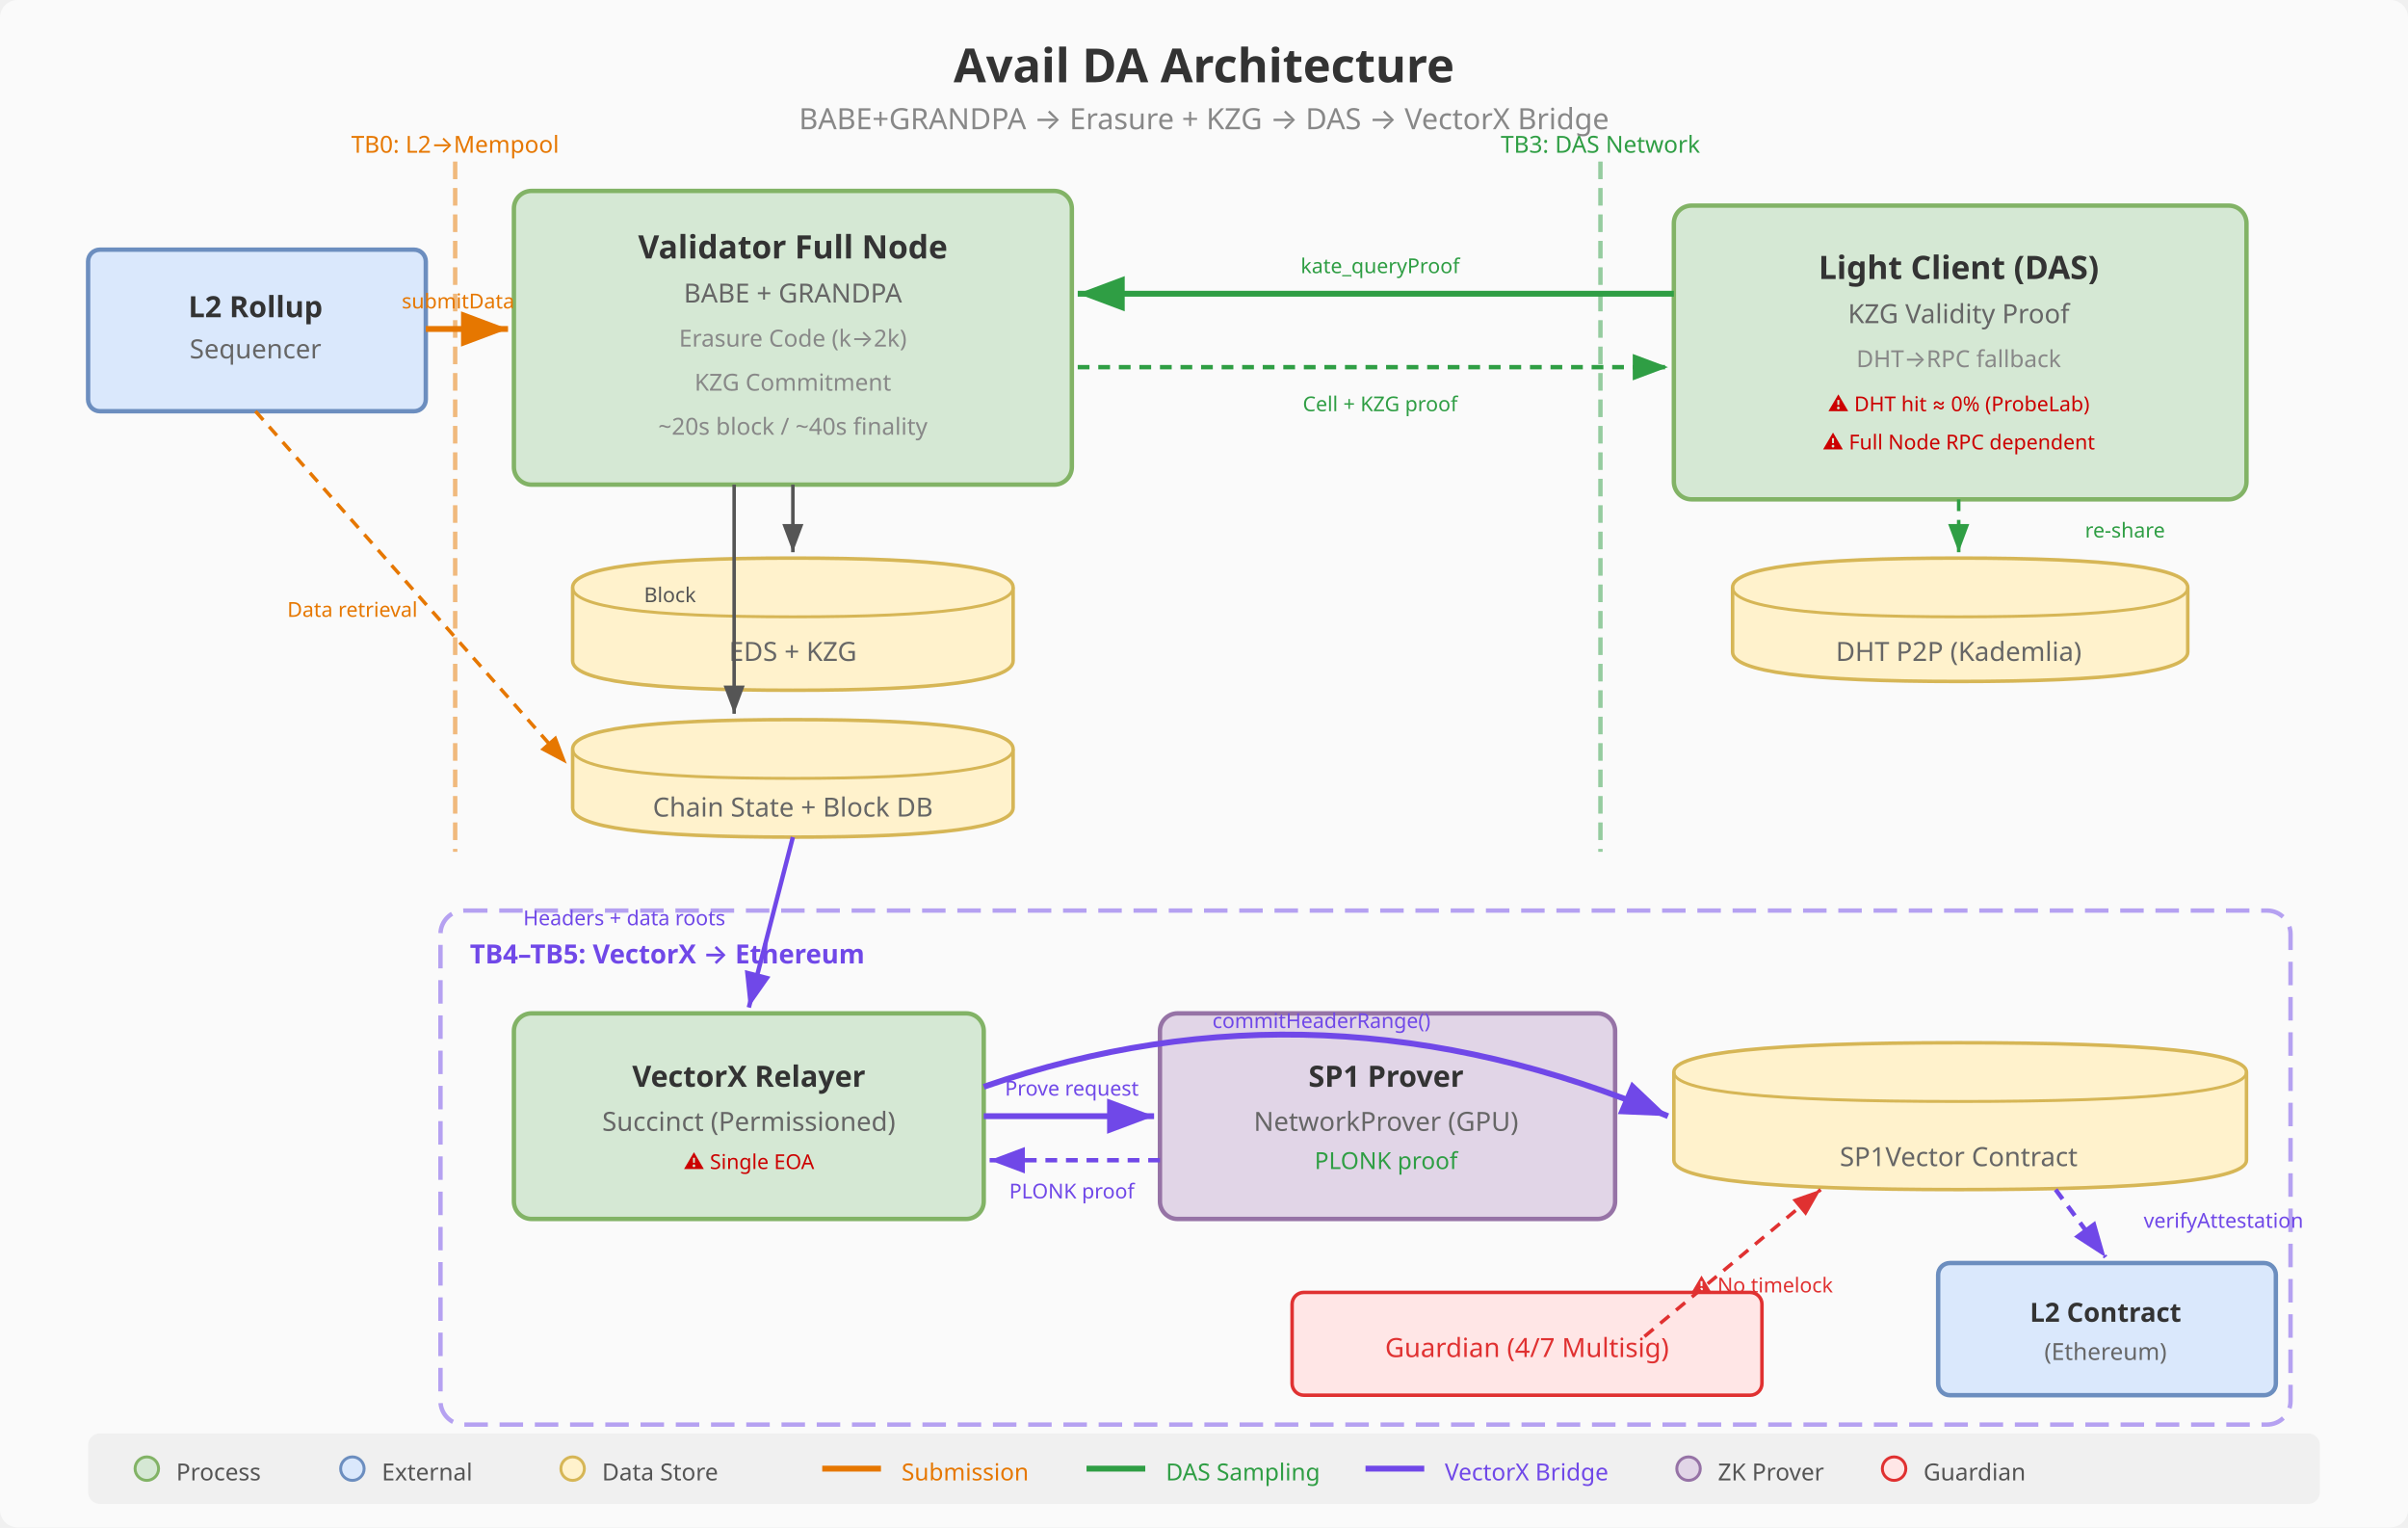
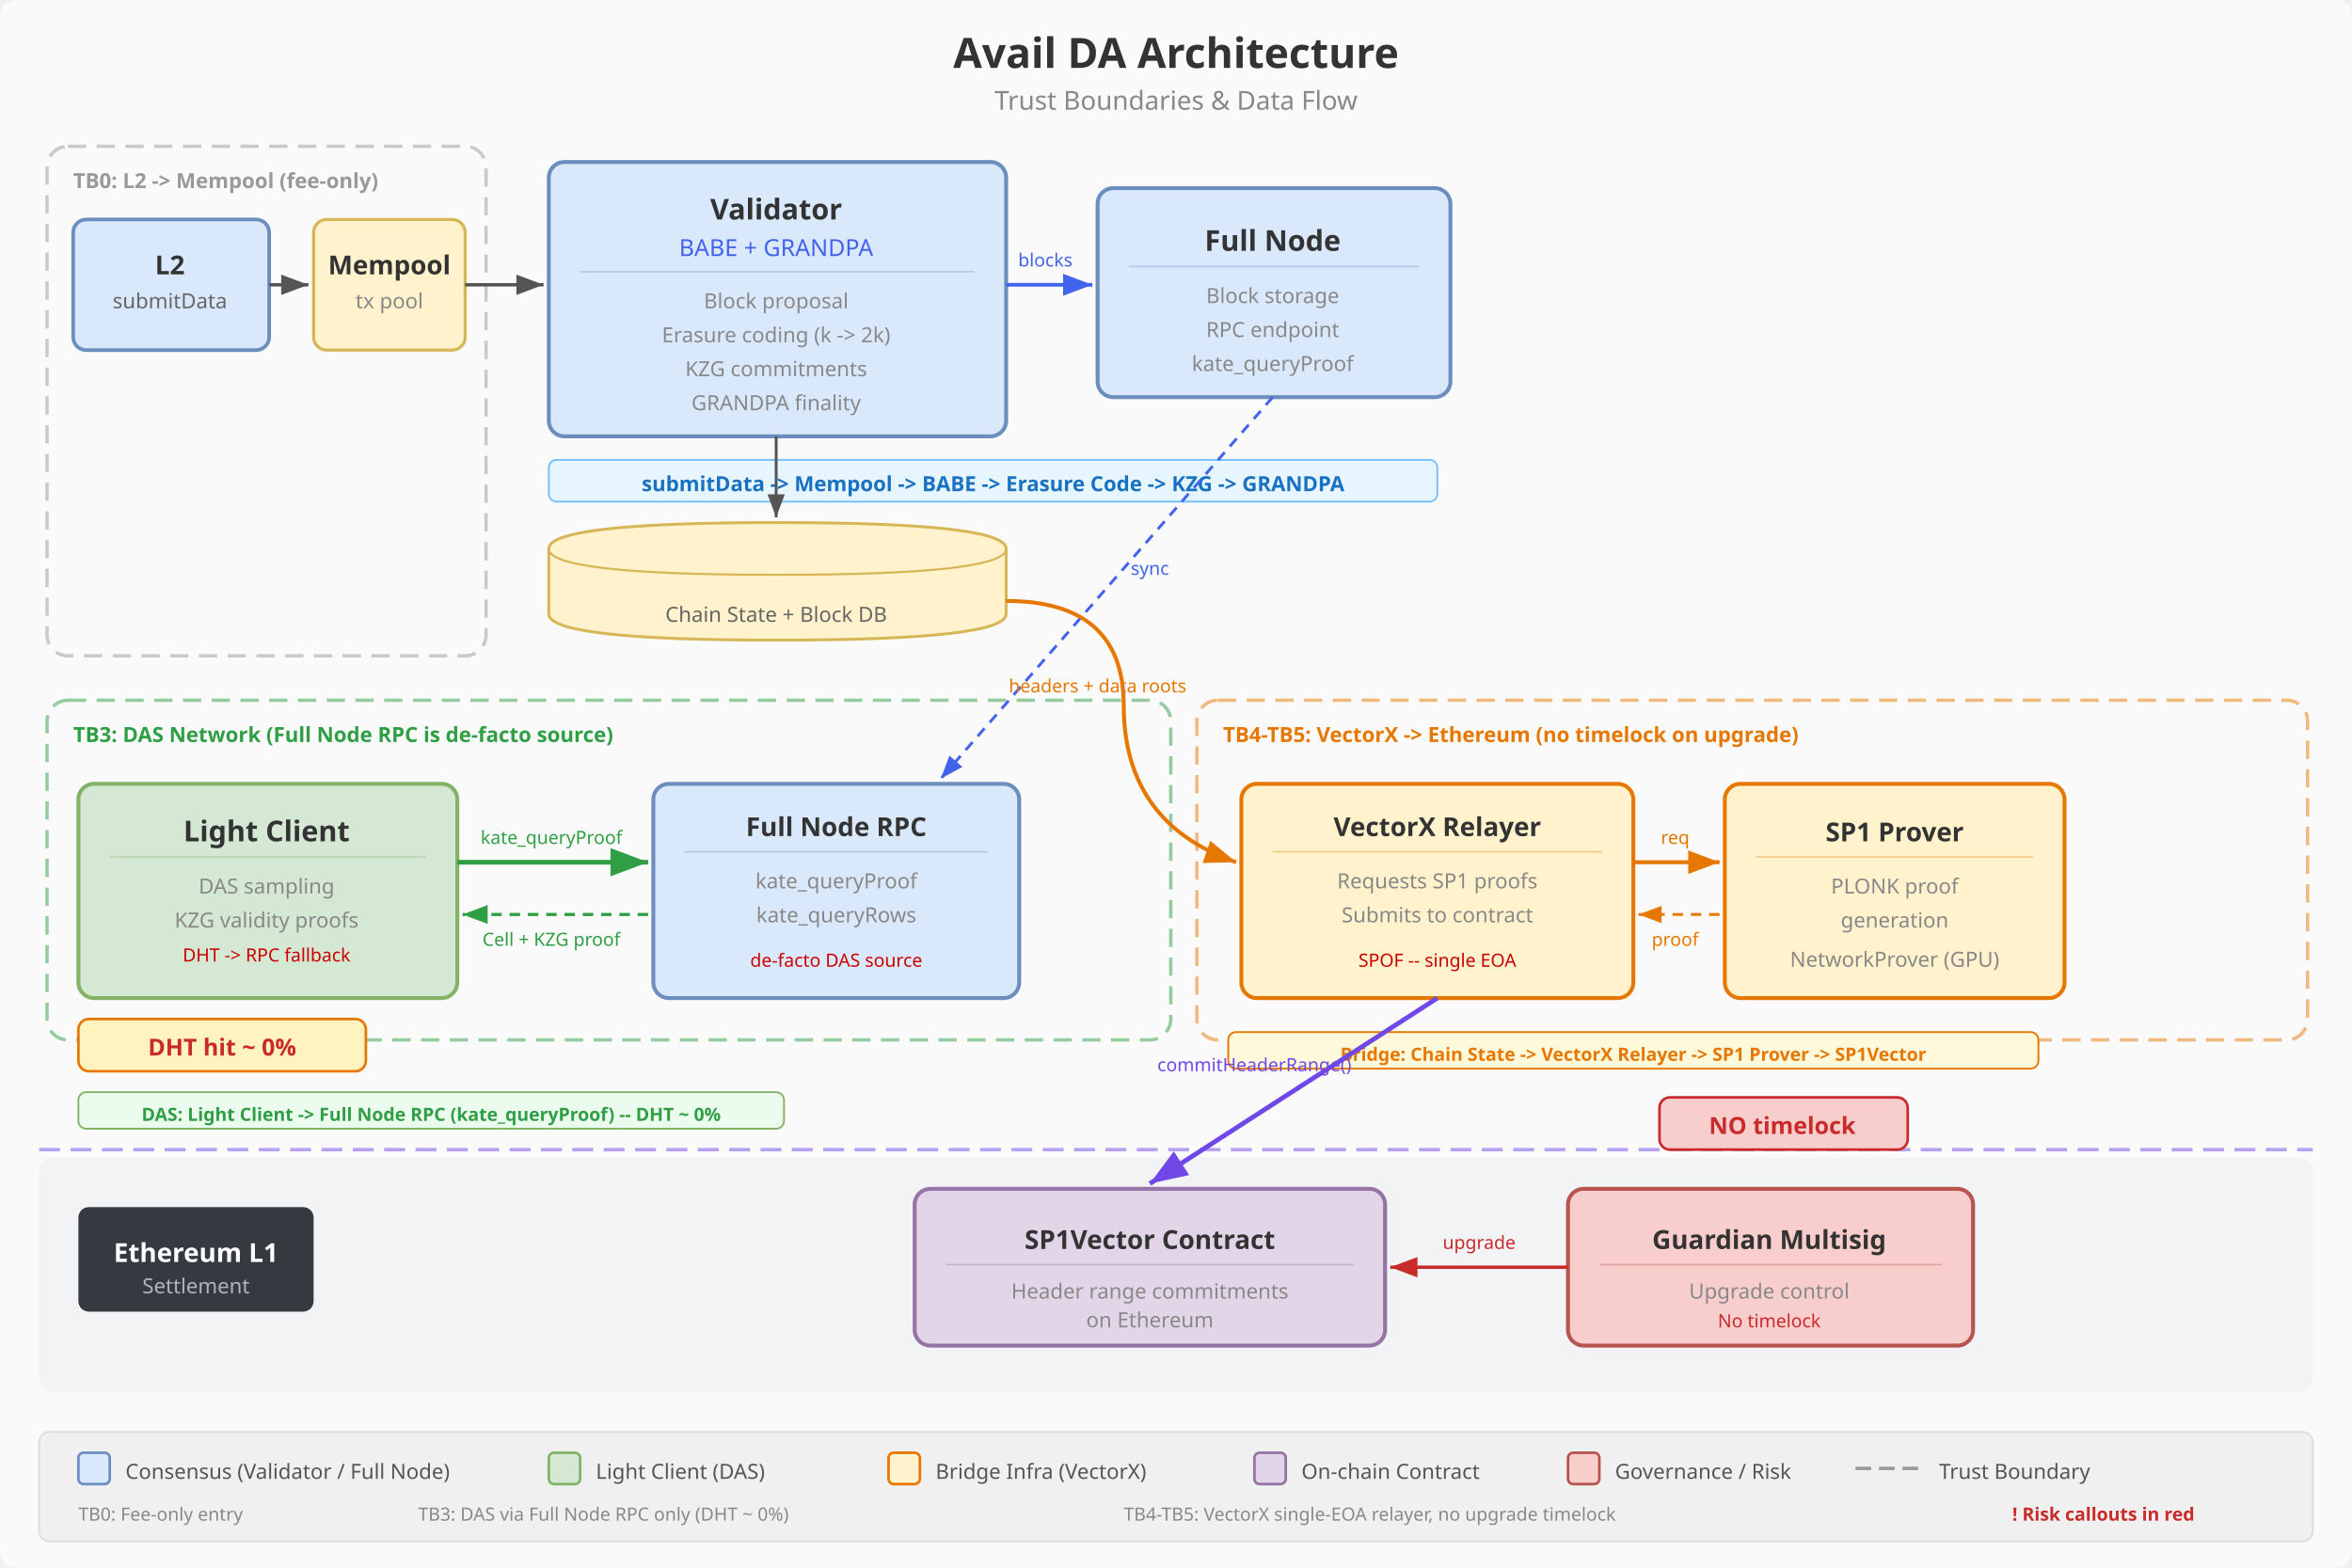
- <svg xmlns="http://www.w3.org/2000/svg" viewBox="0 0 820 520" width="820" height="520" font-family="'Segoe UI', system-ui, -apple-system, sans-serif" font-size="12">
+ <svg xmlns="http://www.w3.org/2000/svg" viewBox="0 0 900 600" width="900" height="600" font-family="Virgil, Segoe UI Emoji, Noto Color Emoji, 'Segoe UI', system-ui, sans-serif" font-size="12">
  <defs>
-     <marker id="arrow-a" markerWidth="8" markerHeight="6" refX="8" refY="3" orient="auto">
+     <marker id="arr" markerWidth="8" markerHeight="6" refX="8" refY="3" orient="auto">
      <path d="M0,0 L8,3 L0,6 Z" fill="#555" />
    </marker>
-     <marker id="arrow-orange-a" markerWidth="8" markerHeight="6" refX="8" refY="3" orient="auto">
+     <marker id="arr-b" markerWidth="8" markerHeight="6" refX="8" refY="3" orient="auto">
+       <path d="M0,0 L8,3 L0,6 Z" fill="#4263eb" />
+     </marker>
+     <marker id="arr-g" markerWidth="8" markerHeight="6" refX="8" refY="3" orient="auto">
+       <path d="M0,0 L8,3 L0,6 Z" fill="#2f9e44" />
+     </marker>
+     <marker id="arr-o" markerWidth="8" markerHeight="6" refX="8" refY="3" orient="auto">
      <path d="M0,0 L8,3 L0,6 Z" fill="#e67700" />
    </marker>
-     <marker id="arrow-green-a" markerWidth="8" markerHeight="6" refX="8" refY="3" orient="auto">
-       <path d="M0,0 L8,3 L0,6 Z" fill="#2f9e44" />
-     </marker>
-     <marker id="arrow-purple-a" markerWidth="8" markerHeight="6" refX="8" refY="3" orient="auto">
+     <marker id="arr-p" markerWidth="8" markerHeight="6" refX="8" refY="3" orient="auto">
      <path d="M0,0 L8,3 L0,6 Z" fill="#7048e8" />
    </marker>
-     <marker id="arrow-red-a" markerWidth="8" markerHeight="6" refX="8" refY="3" orient="auto">
-       <path d="M0,0 L8,3 L0,6 Z" fill="#e03131" />
+     <marker id="arr-r" markerWidth="8" markerHeight="6" refX="8" refY="3" orient="auto">
+       <path d="M0,0 L8,3 L0,6 Z" fill="#c92a2a" />
    </marker>
  </defs>
-   <rect width="820" height="520" fill="#fafafa" rx="6" />
-   <text x="410" y="28" text-anchor="middle" font-size="16" font-weight="bold" fill="#333">Avail DA Architecture</text>
-   <text x="410" y="44" text-anchor="middle" font-size="10" fill="#888">BABE+GRANDPA → Erasure + KZG → DAS → VectorX Bridge</text>
-   <line x1="155" y1="55" x2="155" y2="290" stroke="#e67700" stroke-width="1.5" stroke-dasharray="6,3" opacity="0.5" />
-   <text x="155" y="52" text-anchor="middle" font-size="8" fill="#e67700">TB0: L2→Mempool</text>
-   <line x1="545" y1="55" x2="545" y2="290" stroke="#2f9e44" stroke-width="1.5" stroke-dasharray="6,3" opacity="0.5" />
-   <text x="545" y="52" text-anchor="middle" font-size="8" fill="#2f9e44">TB3: DAS Network</text>
-   <rect x="150" y="310" width="630" height="175" rx="8" fill="none" stroke="#7048e8" stroke-width="1.5" stroke-dasharray="8,4" opacity="0.5" />
-   <text x="160" y="328" font-size="9" fill="#7048e8" font-weight="600">TB4–TB5: VectorX → Ethereum</text>
-   <rect x="30" y="85" width="115" height="55" rx="4" fill="#dae8fc" stroke="#6c8ebf" stroke-width="1.5" />
-   <text x="87" y="108" text-anchor="middle" font-size="10" font-weight="600" fill="#333">L2 Rollup</text>
-   <text x="87" y="122" text-anchor="middle" font-size="9" fill="#666">Sequencer</text>
-   <rect x="175" y="65" width="190" height="100" rx="6" fill="#d5e8d4" stroke="#82b366" stroke-width="1.5" />
-   <text x="270" y="88" text-anchor="middle" font-size="11" font-weight="600" fill="#333">Validator Full Node</text>
-   <text x="270" y="103" text-anchor="middle" font-size="9" fill="#666">BABE + GRANDPA</text>
-   <text x="270" y="118" text-anchor="middle" font-size="8" fill="#888">Erasure Code (k→2k)</text>
-   <text x="270" y="133" text-anchor="middle" font-size="8" fill="#888">KZG Commitment</text>
-   <text x="270" y="148" text-anchor="middle" font-size="8" fill="#888">~20s block / ~40s finality</text>
-   <path d="M195,200 Q195,190 270,190 Q345,190 345,200 L345,225 Q345,235 270,235 Q195,235 195,225 Z" fill="#fff2cc" stroke="#d6b656" stroke-width="1.2" />
-   <path d="M195,200 Q195,210 270,210 Q345,210 345,200" fill="none" stroke="#d6b656" stroke-width="1" />
-   <text x="270" y="225" text-anchor="middle" font-size="9" fill="#666">EDS + KZG</text>
-   <path d="M195,255 Q195,245 270,245 Q345,245 345,255 L345,275 Q345,285 270,285 Q195,285 195,275 Z" fill="#fff2cc" stroke="#d6b656" stroke-width="1.2" />
-   <path d="M195,255 Q195,265 270,265 Q345,265 345,255" fill="none" stroke="#d6b656" stroke-width="1" />
-   <text x="270" y="278" text-anchor="middle" font-size="9" fill="#666">Chain State + Block DB</text>
-   <rect x="570" y="70" width="195" height="100" rx="6" fill="#d5e8d4" stroke="#82b366" stroke-width="1.5" />
-   <text x="667" y="95" text-anchor="middle" font-size="11" font-weight="600" fill="#333">Light Client (DAS)</text>
-   <text x="667" y="110" text-anchor="middle" font-size="9" fill="#666">KZG Validity Proof</text>
-   <text x="667" y="125" text-anchor="middle" font-size="8" fill="#888">DHT→RPC fallback</text>
-   <text x="667" y="140" text-anchor="middle" font-size="7" fill="#c00">⚠ DHT hit ≈ 0% (ProbeLab)</text>
-   <text x="667" y="153" text-anchor="middle" font-size="7" fill="#c00">⚠ Full Node RPC dependent</text>
-   <path d="M590,200 Q590,190 667,190 Q745,190 745,200 L745,222 Q745,232 667,232 Q590,232 590,222 Z" fill="#fff2cc" stroke="#d6b656" stroke-width="1.2" />
-   <path d="M590,200 Q590,210 667,210 Q745,210 745,200" fill="none" stroke="#d6b656" stroke-width="1" />
-   <text x="667" y="225" text-anchor="middle" font-size="9" fill="#666">DHT P2P (Kademlia)</text>
-   <rect x="175" y="345" width="160" height="70" rx="6" fill="#d5e8d4" stroke="#82b366" stroke-width="1.5" />
-   <text x="255" y="370" text-anchor="middle" font-size="10" font-weight="600" fill="#333">VectorX Relayer</text>
-   <text x="255" y="385" text-anchor="middle" font-size="9" fill="#666">Succinct (Permissioned)</text>
-   <text x="255" y="398" text-anchor="middle" font-size="7" fill="#c00">⚠ Single EOA</text>
-   <rect x="395" y="345" width="155" height="70" rx="6" fill="#e1d5e7" stroke="#9673a6" stroke-width="1.5" />
-   <text x="472" y="370" text-anchor="middle" font-size="10" font-weight="600" fill="#333">SP1 Prover</text>
-   <text x="472" y="385" text-anchor="middle" font-size="9" fill="#666">NetworkProver (GPU)</text>
-   <text x="472" y="398" text-anchor="middle" font-size="8" fill="#2f9e44">PLONK proof</text>
-   <path d="M570,365 Q570,355 667,355 Q765,355 765,365 L765,395 Q765,405 667,405 Q570,405 570,395 Z" fill="#fff2cc" stroke="#d6b656" stroke-width="1.2" />
-   <path d="M570,365 Q570,375 667,375 Q765,375 765,365" fill="none" stroke="#d6b656" stroke-width="1" />
-   <text x="667" y="397" text-anchor="middle" font-size="9" fill="#666">SP1Vector Contract</text>
-   <rect x="660" y="430" width="115" height="45" rx="4" fill="#dae8fc" stroke="#6c8ebf" stroke-width="1.5" />
-   <text x="717" y="450" text-anchor="middle" font-size="9" font-weight="600" fill="#333">L2 Contract</text>
-   <text x="717" y="463" text-anchor="middle" font-size="8" fill="#666">(Ethereum)</text>
-   <rect x="440" y="440" width="160" height="35" rx="4" fill="#ffe6e6" stroke="#e03131" stroke-width="1.2" />
-   <text x="520" y="462" text-anchor="middle" font-size="9" fill="#e03131">Guardian (4/7 Multisig)</text>
-   <line x1="145" y1="112" x2="173" y2="112" stroke="#e67700" stroke-width="2" marker-end="url(#arrow-orange-a)" />
-   <text x="156" y="105" text-anchor="middle" font-size="7" fill="#e67700">submitData</text>
-   <line x1="270" y1="165" x2="270" y2="188" stroke="#555" stroke-width="1.2" marker-end="url(#arrow-a)" />
-   <line x1="250" y1="165" x2="250" y2="243" stroke="#555" stroke-width="1.2" marker-end="url(#arrow-a)" />
-   <text x="237" y="205" text-anchor="end" font-size="7" fill="#555">Block</text>
-   <line x1="570" y1="100" x2="367" y2="100" stroke="#2f9e44" stroke-width="2" marker-end="url(#arrow-green-a)" />
-   <text x="470" y="93" text-anchor="middle" font-size="7" fill="#2f9e44">kate_queryProof</text>
-   <line x1="367" y1="125" x2="568" y2="125" stroke="#2f9e44" stroke-width="1.5" stroke-dasharray="4,3" marker-end="url(#arrow-green-a)" />
-   <text x="470" y="140" text-anchor="middle" font-size="7" fill="#2f9e44">Cell + KZG proof</text>
-   <line x1="667" y1="170" x2="667" y2="188" stroke="#2f9e44" stroke-width="1.2" stroke-dasharray="4,3" marker-end="url(#arrow-green-a)" />
-   <text x="710" y="183" text-anchor="start" font-size="7" fill="#2f9e44">re-share</text>
-   <line x1="270" y1="285" x2="255" y2="343" stroke="#7048e8" stroke-width="1.5" marker-end="url(#arrow-purple-a)" />
-   <text x="247" y="315" text-anchor="end" font-size="7" fill="#7048e8">Headers + data roots</text>
-   <line x1="335" y1="380" x2="393" y2="380" stroke="#7048e8" stroke-width="2" marker-end="url(#arrow-purple-a)" />
-   <text x="365" y="373" text-anchor="middle" font-size="7" fill="#7048e8">Prove request</text>
-   <line x1="395" y1="395" x2="337" y2="395" stroke="#7048e8" stroke-width="1.5" stroke-dasharray="4,3" marker-end="url(#arrow-purple-a)" />
-   <text x="365" y="408" text-anchor="middle" font-size="7" fill="#7048e8">PLONK proof</text>
-   <path d="M335,370 Q450,330 568,380" fill="none" stroke="#7048e8" stroke-width="2" marker-end="url(#arrow-purple-a)" />
-   <text x="450" y="350" text-anchor="middle" font-size="7" fill="#7048e8">commitHeaderRange()</text>
-   <line x1="700" y1="405" x2="717" y2="428" stroke="#7048e8" stroke-width="1.5" stroke-dasharray="4,3" marker-end="url(#arrow-purple-a)" />
-   <text x="730" y="418" text-anchor="start" font-size="7" fill="#7048e8">verifyAttestation</text>
-   <line x1="560" y1="455" x2="620" y2="405" stroke="#e03131" stroke-width="1.2" stroke-dasharray="4,3" marker-end="url(#arrow-red-a)" />
-   <text x="600" y="440" text-anchor="middle" font-size="7" fill="#e03131">⚠ No timelock</text>
-   <line x1="87" y1="140" x2="193" y2="260" stroke="#e67700" stroke-width="1.2" stroke-dasharray="4,3" marker-end="url(#arrow-orange-a)" />
-   <text x="120" y="210" text-anchor="middle" font-size="7" fill="#e67700">Data retrieval</text>
-   <rect x="30" y="488" width="760" height="24" rx="4" fill="#f0f0f0" stroke="none" />
-   <circle cx="50" cy="500" r="4" fill="#d5e8d4" stroke="#82b366" />
-   <text x="60" y="504" font-size="8" fill="#555">Process</text>
-   <circle cx="120" cy="500" r="4" fill="#dae8fc" stroke="#6c8ebf" />
-   <text x="130" y="504" font-size="8" fill="#555">External</text>
-   <circle cx="195" cy="500" r="4" fill="#fff2cc" stroke="#d6b656" />
-   <text x="205" y="504" font-size="8" fill="#555">Data Store</text>
-   <line x1="280" y1="500" x2="300" y2="500" stroke="#e67700" stroke-width="2" />
-   <text x="307" y="504" font-size="8" fill="#e67700">Submission</text>
-   <line x1="370" y1="500" x2="390" y2="500" stroke="#2f9e44" stroke-width="2" />
-   <text x="397" y="504" font-size="8" fill="#2f9e44">DAS Sampling</text>
-   <line x1="465" y1="500" x2="485" y2="500" stroke="#7048e8" stroke-width="2" />
-   <text x="492" y="504" font-size="8" fill="#7048e8">VectorX Bridge</text>
-   <circle cx="575" cy="500" r="4" fill="#e1d5e7" stroke="#9673a6" />
-   <text x="585" y="504" font-size="8" fill="#555">ZK Prover</text>
-   <circle cx="645" cy="500" r="4" fill="#ffe6e6" stroke="#e03131" />
-   <text x="655" y="504" font-size="8" fill="#555">Guardian</text>
+   <rect width="900" height="600" fill="#fafafa" rx="6" />
+   <text x="450" y="26" text-anchor="middle" font-size="16" font-weight="bold" fill="#333">Avail DA Architecture</text>
+   <text x="450" y="42" text-anchor="middle" font-size="10" fill="#888">Trust Boundaries &amp; Data Flow</text>
+   <rect x="18" y="56" width="168" height="195" rx="8" fill="none" stroke="#999" stroke-width="1.3" stroke-dasharray="7,4" opacity="0.5" />
+   <text x="28" y="72" font-size="8" fill="#999" font-weight="600">TB0: L2 -&gt; Mempool (fee-only)</text>
+   <rect x="18" y="268" width="430" height="130" rx="8" fill="none" stroke="#2f9e44" stroke-width="1.3" stroke-dasharray="7,4" opacity="0.5" />
+   <text x="28" y="284" font-size="8" fill="#2f9e44" font-weight="600">TB3: DAS Network (Full Node RPC is de-facto source)</text>
+   <rect x="458" y="268" width="425" height="130" rx="8" fill="none" stroke="#e67700" stroke-width="1.3" stroke-dasharray="7,4" opacity="0.5" />
+   <text x="468" y="284" font-size="8" fill="#e67700" font-weight="600">TB4-TB5: VectorX -&gt; Ethereum (no timelock on upgrade)</text>
+   <line x1="15" y1="440" x2="885" y2="440" stroke="#7048e8" stroke-width="1.3" stroke-dasharray="8,4" opacity="0.5" />
+   <text x="30" y="454" font-size="8" fill="#7048e8" font-weight="600">Ethereum L1</text>
+   <rect x="28" y="84" width="75" height="50" rx="5" fill="#dae8fc" stroke="#6c8ebf" stroke-width="1.4" />
+   <text x="65" y="105" text-anchor="middle" font-size="10" font-weight="600" fill="#333">L2</text>
+   <text x="65" y="118" text-anchor="middle" font-size="8" fill="#666">submitData</text>
+   <rect x="120" y="84" width="58" height="50" rx="5" fill="#fff2cc" stroke="#d6b656" stroke-width="1.2" />
+   <text x="149" y="105" text-anchor="middle" font-size="10" font-weight="600" fill="#333">Mempool</text>
+   <text x="149" y="118" text-anchor="middle" font-size="8" fill="#888">tx pool</text>
+   <rect x="210" y="62" width="175" height="105" rx="6" fill="#dae8fc" stroke="#6c8ebf" stroke-width="1.5" />
+   <text x="297" y="84" text-anchor="middle" font-size="11" font-weight="600" fill="#333">Validator</text>
+   <text x="297" y="98" text-anchor="middle" font-size="9" fill="#4263eb">BABE + GRANDPA</text>
+   <line x1="222" y1="104" x2="373" y2="104" stroke="#6c8ebf" stroke-width="0.6" opacity="0.35" />
+   <text x="297" y="118" text-anchor="middle" font-size="8" fill="#888">Block proposal</text>
+   <text x="297" y="131" text-anchor="middle" font-size="8" fill="#888">Erasure coding (k -&gt; 2k)</text>
+   <text x="297" y="144" text-anchor="middle" font-size="8" fill="#888">KZG commitments</text>
+   <text x="297" y="157" text-anchor="middle" font-size="8" fill="#888">GRANDPA finality</text>
+   <rect x="420" y="72" width="135" height="80" rx="6" fill="#dae8fc" stroke="#6c8ebf" stroke-width="1.5" />
+   <text x="487" y="96" text-anchor="middle" font-size="11" font-weight="600" fill="#333">Full Node</text>
+   <line x1="432" y1="102" x2="543" y2="102" stroke="#6c8ebf" stroke-width="0.6" opacity="0.35" />
+   <text x="487" y="116" text-anchor="middle" font-size="8" fill="#888">Block storage</text>
+   <text x="487" y="129" text-anchor="middle" font-size="8" fill="#888">RPC endpoint</text>
+   <text x="487" y="142" text-anchor="middle" font-size="8" fill="#888">kate_queryProof</text>
+   <line x1="103" y1="109" x2="118" y2="109" stroke="#555" stroke-width="1.3" marker-end="url(#arr)" />
+   <line x1="178" y1="109" x2="208" y2="109" stroke="#555" stroke-width="1.3" marker-end="url(#arr)" />
+   <line x1="385" y1="109" x2="418" y2="109" stroke="#4263eb" stroke-width="1.4" marker-end="url(#arr-b)" />
+   <text x="400" y="102" text-anchor="middle" font-size="7" fill="#4263eb">blocks</text>
+   <rect x="210" y="176" width="340" height="16" rx="3" fill="#e7f5ff" stroke="#74c0fc" stroke-width="0.7" />
+   <text x="380" y="188" text-anchor="middle" font-size="8" font-weight="600" fill="#1971c2">submitData -&gt; Mempool -&gt; BABE -&gt; Erasure Code -&gt; KZG -&gt; GRANDPA</text>
+   <path d="M210,210 Q210,200 297,200 Q385,200 385,210 L385,235 Q385,245 297,245 Q210,245 210,235 Z" fill="#fff2cc" stroke="#d6b656" stroke-width="1.1" />
+   <path d="M210,210 Q210,220 297,220 Q385,220 385,210" fill="none" stroke="#d6b656" stroke-width="0.8" />
+   <text x="297" y="238" text-anchor="middle" font-size="8" fill="#666">Chain State + Block DB</text>
+   <line x1="297" y1="167" x2="297" y2="198" stroke="#555" stroke-width="1.1" marker-end="url(#arr)" />
+   <rect x="30" y="300" width="145" height="82" rx="6" fill="#d5e8d4" stroke="#82b366" stroke-width="1.5" />
+   <text x="102" y="322" text-anchor="middle" font-size="11" font-weight="600" fill="#333">Light Client</text>
+   <line x1="42" y1="328" x2="163" y2="328" stroke="#82b366" stroke-width="0.6" opacity="0.35" />
+   <text x="102" y="342" text-anchor="middle" font-size="8" fill="#888">DAS sampling</text>
+   <text x="102" y="355" text-anchor="middle" font-size="8" fill="#888">KZG validity proofs</text>
+   <text x="102" y="368" text-anchor="middle" font-size="7" fill="#c00">DHT -&gt; RPC fallback</text>
+   <rect x="30" y="390" width="110" height="20" rx="4" fill="#fff3bf" stroke="#e67700" stroke-width="1" />
+   <text x="85" y="404" text-anchor="middle" font-size="9" font-weight="bold" fill="#c92a2a">DHT hit ~ 0%</text>
+   <rect x="250" y="300" width="140" height="82" rx="6" fill="#dae8fc" stroke="#6c8ebf" stroke-width="1.5" />
+   <text x="320" y="320" text-anchor="middle" font-size="10" font-weight="600" fill="#333">Full Node RPC</text>
+   <line x1="262" y1="326" x2="378" y2="326" stroke="#6c8ebf" stroke-width="0.6" opacity="0.35" />
+   <text x="320" y="340" text-anchor="middle" font-size="8" fill="#888">kate_queryProof</text>
+   <text x="320" y="353" text-anchor="middle" font-size="8" fill="#888">kate_queryRows</text>
+   <text x="320" y="370" text-anchor="middle" font-size="7" fill="#c00">de-facto DAS source</text>
+   <line x1="175" y1="330" x2="248" y2="330" stroke="#2f9e44" stroke-width="1.8" marker-end="url(#arr-g)" />
+   <text x="211" y="323" text-anchor="middle" font-size="7" fill="#2f9e44">kate_queryProof</text>
+   <line x1="248" y1="350" x2="177" y2="350" stroke="#2f9e44" stroke-width="1.2" stroke-dasharray="4,3" marker-end="url(#arr-g)" />
+   <text x="211" y="362" text-anchor="middle" font-size="7" fill="#2f9e44">Cell + KZG proof</text>
+   <line x1="487" y1="152" x2="360" y2="298" stroke="#4263eb" stroke-width="1.1" stroke-dasharray="4,3" marker-end="url(#arr-b)" />
+   <text x="440" y="220" text-anchor="middle" font-size="7" fill="#4263eb">sync</text>
+   <rect x="30" y="418" width="270" height="14" rx="3" fill="#ebfbee" stroke="#82b366" stroke-width="0.7" />
+   <text x="165" y="429" text-anchor="middle" font-size="7" font-weight="600" fill="#2f9e44">DAS: Light Client -&gt; Full Node RPC (kate_queryProof) -- DHT ~ 0%</text>
+   <rect x="475" y="300" width="150" height="82" rx="6" fill="#fff2cc" stroke="#e67700" stroke-width="1.5" />
+   <text x="550" y="320" text-anchor="middle" font-size="10" font-weight="600" fill="#333">VectorX Relayer</text>
+   <line x1="487" y1="326" x2="613" y2="326" stroke="#e67700" stroke-width="0.6" opacity="0.35" />
+   <text x="550" y="340" text-anchor="middle" font-size="8" fill="#888">Requests SP1 proofs</text>
+   <text x="550" y="353" text-anchor="middle" font-size="8" fill="#888">Submits to contract</text>
+   <text x="550" y="370" text-anchor="middle" font-size="7" fill="#c00">SPOF -- single EOA</text>
+   <rect x="660" y="300" width="130" height="82" rx="6" fill="#fff2cc" stroke="#e67700" stroke-width="1.5" />
+   <text x="725" y="322" text-anchor="middle" font-size="10" font-weight="600" fill="#333">SP1 Prover</text>
+   <line x1="672" y1="328" x2="778" y2="328" stroke="#e67700" stroke-width="0.6" opacity="0.35" />
+   <text x="725" y="342" text-anchor="middle" font-size="8" fill="#888">PLONK proof</text>
+   <text x="725" y="355" text-anchor="middle" font-size="8" fill="#888">generation</text>
+   <text x="725" y="370" text-anchor="middle" font-size="8" fill="#888">NetworkProver (GPU)</text>
+   <path d="M385,230 Q430,230 430,270 Q430,315 473,330" fill="none" stroke="#e67700" stroke-width="1.5" marker-end="url(#arr-o)" />
+   <text x="420" y="265" text-anchor="middle" font-size="7" fill="#e67700">headers + data roots</text>
+   <line x1="625" y1="330" x2="658" y2="330" stroke="#e67700" stroke-width="1.5" marker-end="url(#arr-o)" />
+   <text x="641" y="323" text-anchor="middle" font-size="7" fill="#e67700">req</text>
+   <line x1="658" y1="350" x2="627" y2="350" stroke="#e67700" stroke-width="1.1" stroke-dasharray="4,3" marker-end="url(#arr-o)" />
+   <text x="641" y="362" text-anchor="middle" font-size="7" fill="#e67700">proof</text>
+   <rect x="470" y="395" width="310" height="14" rx="3" fill="#fff9db" stroke="#e67700" stroke-width="0.7" />
+   <text x="625" y="406" text-anchor="middle" font-size="7" font-weight="600" fill="#e67700">Bridge: Chain State -&gt; VectorX Relayer -&gt; SP1 Prover -&gt; SP1Vector</text>
+   <rect x="15" y="443" width="870" height="90" rx="5" fill="#f1f3f5" stroke="none" />
+   <rect x="30" y="462" width="90" height="40" rx="4" fill="#343a40" stroke="none" />
+   <text x="75" y="483" text-anchor="middle" font-size="10" font-weight="600" fill="#fff">Ethereum L1</text>
+   <text x="75" y="495" text-anchor="middle" font-size="8" fill="#adb5bd">Settlement</text>
+   <rect x="350" y="455" width="180" height="60" rx="6" fill="#e1d5e7" stroke="#9673a6" stroke-width="1.5" />
+   <text x="440" y="478" text-anchor="middle" font-size="10" font-weight="600" fill="#333">SP1Vector Contract</text>
+   <line x1="362" y1="484" x2="518" y2="484" stroke="#9673a6" stroke-width="0.6" opacity="0.35" />
+   <text x="440" y="497" text-anchor="middle" font-size="8" fill="#888">Header range commitments</text>
+   <text x="440" y="508" text-anchor="middle" font-size="8" fill="#888">on Ethereum</text>
+   <rect x="600" y="455" width="155" height="60" rx="6" fill="#f8cecc" stroke="#b85450" stroke-width="1.5" />
+   <text x="677" y="478" text-anchor="middle" font-size="10" font-weight="600" fill="#333">Guardian Multisig</text>
+   <line x1="612" y1="484" x2="743" y2="484" stroke="#b85450" stroke-width="0.6" opacity="0.35" />
+   <text x="677" y="497" text-anchor="middle" font-size="8" fill="#888">Upgrade control</text>
+   <text x="677" y="508" text-anchor="middle" font-size="7" fill="#c92a2a">No timelock</text>
+   <rect x="635" y="420" width="95" height="20" rx="4" fill="#f8cecc" stroke="#c92a2a" stroke-width="1" />
+   <text x="682" y="434" text-anchor="middle" font-size="9" font-weight="bold" fill="#c92a2a">NO timelock</text>
+   <line x1="550" y1="382" x2="440" y2="453" stroke="#7048e8" stroke-width="1.8" marker-end="url(#arr-p)" />
+   <text x="480" y="410" text-anchor="middle" font-size="7" fill="#7048e8">commitHeaderRange()</text>
+   <line x1="600" y1="485" x2="532" y2="485" stroke="#c92a2a" stroke-width="1.3" marker-end="url(#arr-r)" />
+   <text x="566" y="478" text-anchor="middle" font-size="7" fill="#c92a2a">upgrade</text>
+   <rect x="15" y="548" width="870" height="42" rx="4" fill="#f0f0f0" stroke="#ddd" stroke-width="0.7" />
+   <rect x="30" y="556" width="12" height="12" rx="2" fill="#dae8fc" stroke="#6c8ebf" stroke-width="1" />
+   <text x="48" y="566" font-size="8" fill="#555">Consensus (Validator / Full Node)</text>
+   <rect x="210" y="556" width="12" height="12" rx="2" fill="#d5e8d4" stroke="#82b366" stroke-width="1" />
+   <text x="228" y="566" font-size="8" fill="#555">Light Client (DAS)</text>
+   <rect x="340" y="556" width="12" height="12" rx="2" fill="#fff2cc" stroke="#e67700" stroke-width="1" />
+   <text x="358" y="566" font-size="8" fill="#555">Bridge Infra (VectorX)</text>
+   <rect x="480" y="556" width="12" height="12" rx="2" fill="#e1d5e7" stroke="#9673a6" stroke-width="1" />
+   <text x="498" y="566" font-size="8" fill="#555">On-chain Contract</text>
+   <rect x="600" y="556" width="12" height="12" rx="2" fill="#f8cecc" stroke="#b85450" stroke-width="1" />
+   <text x="618" y="566" font-size="8" fill="#555">Governance / Risk</text>
+   <line x1="710" y1="562" x2="735" y2="562" stroke="#999" stroke-width="1.3" stroke-dasharray="6,3" />
+   <text x="742" y="566" font-size="8" fill="#555">Trust Boundary</text>
+   <text x="30" y="582" font-size="7" fill="#888">TB0: Fee-only entry</text>
+   <text x="160" y="582" font-size="7" fill="#888">TB3: DAS via Full Node RPC only (DHT ~ 0%)</text>
+   <text x="430" y="582" font-size="7" fill="#888">TB4-TB5: VectorX single-EOA relayer, no upgrade timelock</text>
+   <text x="770" y="582" font-size="7" fill="#c92a2a" font-weight="600">! Risk callouts in red</text>
</svg>
